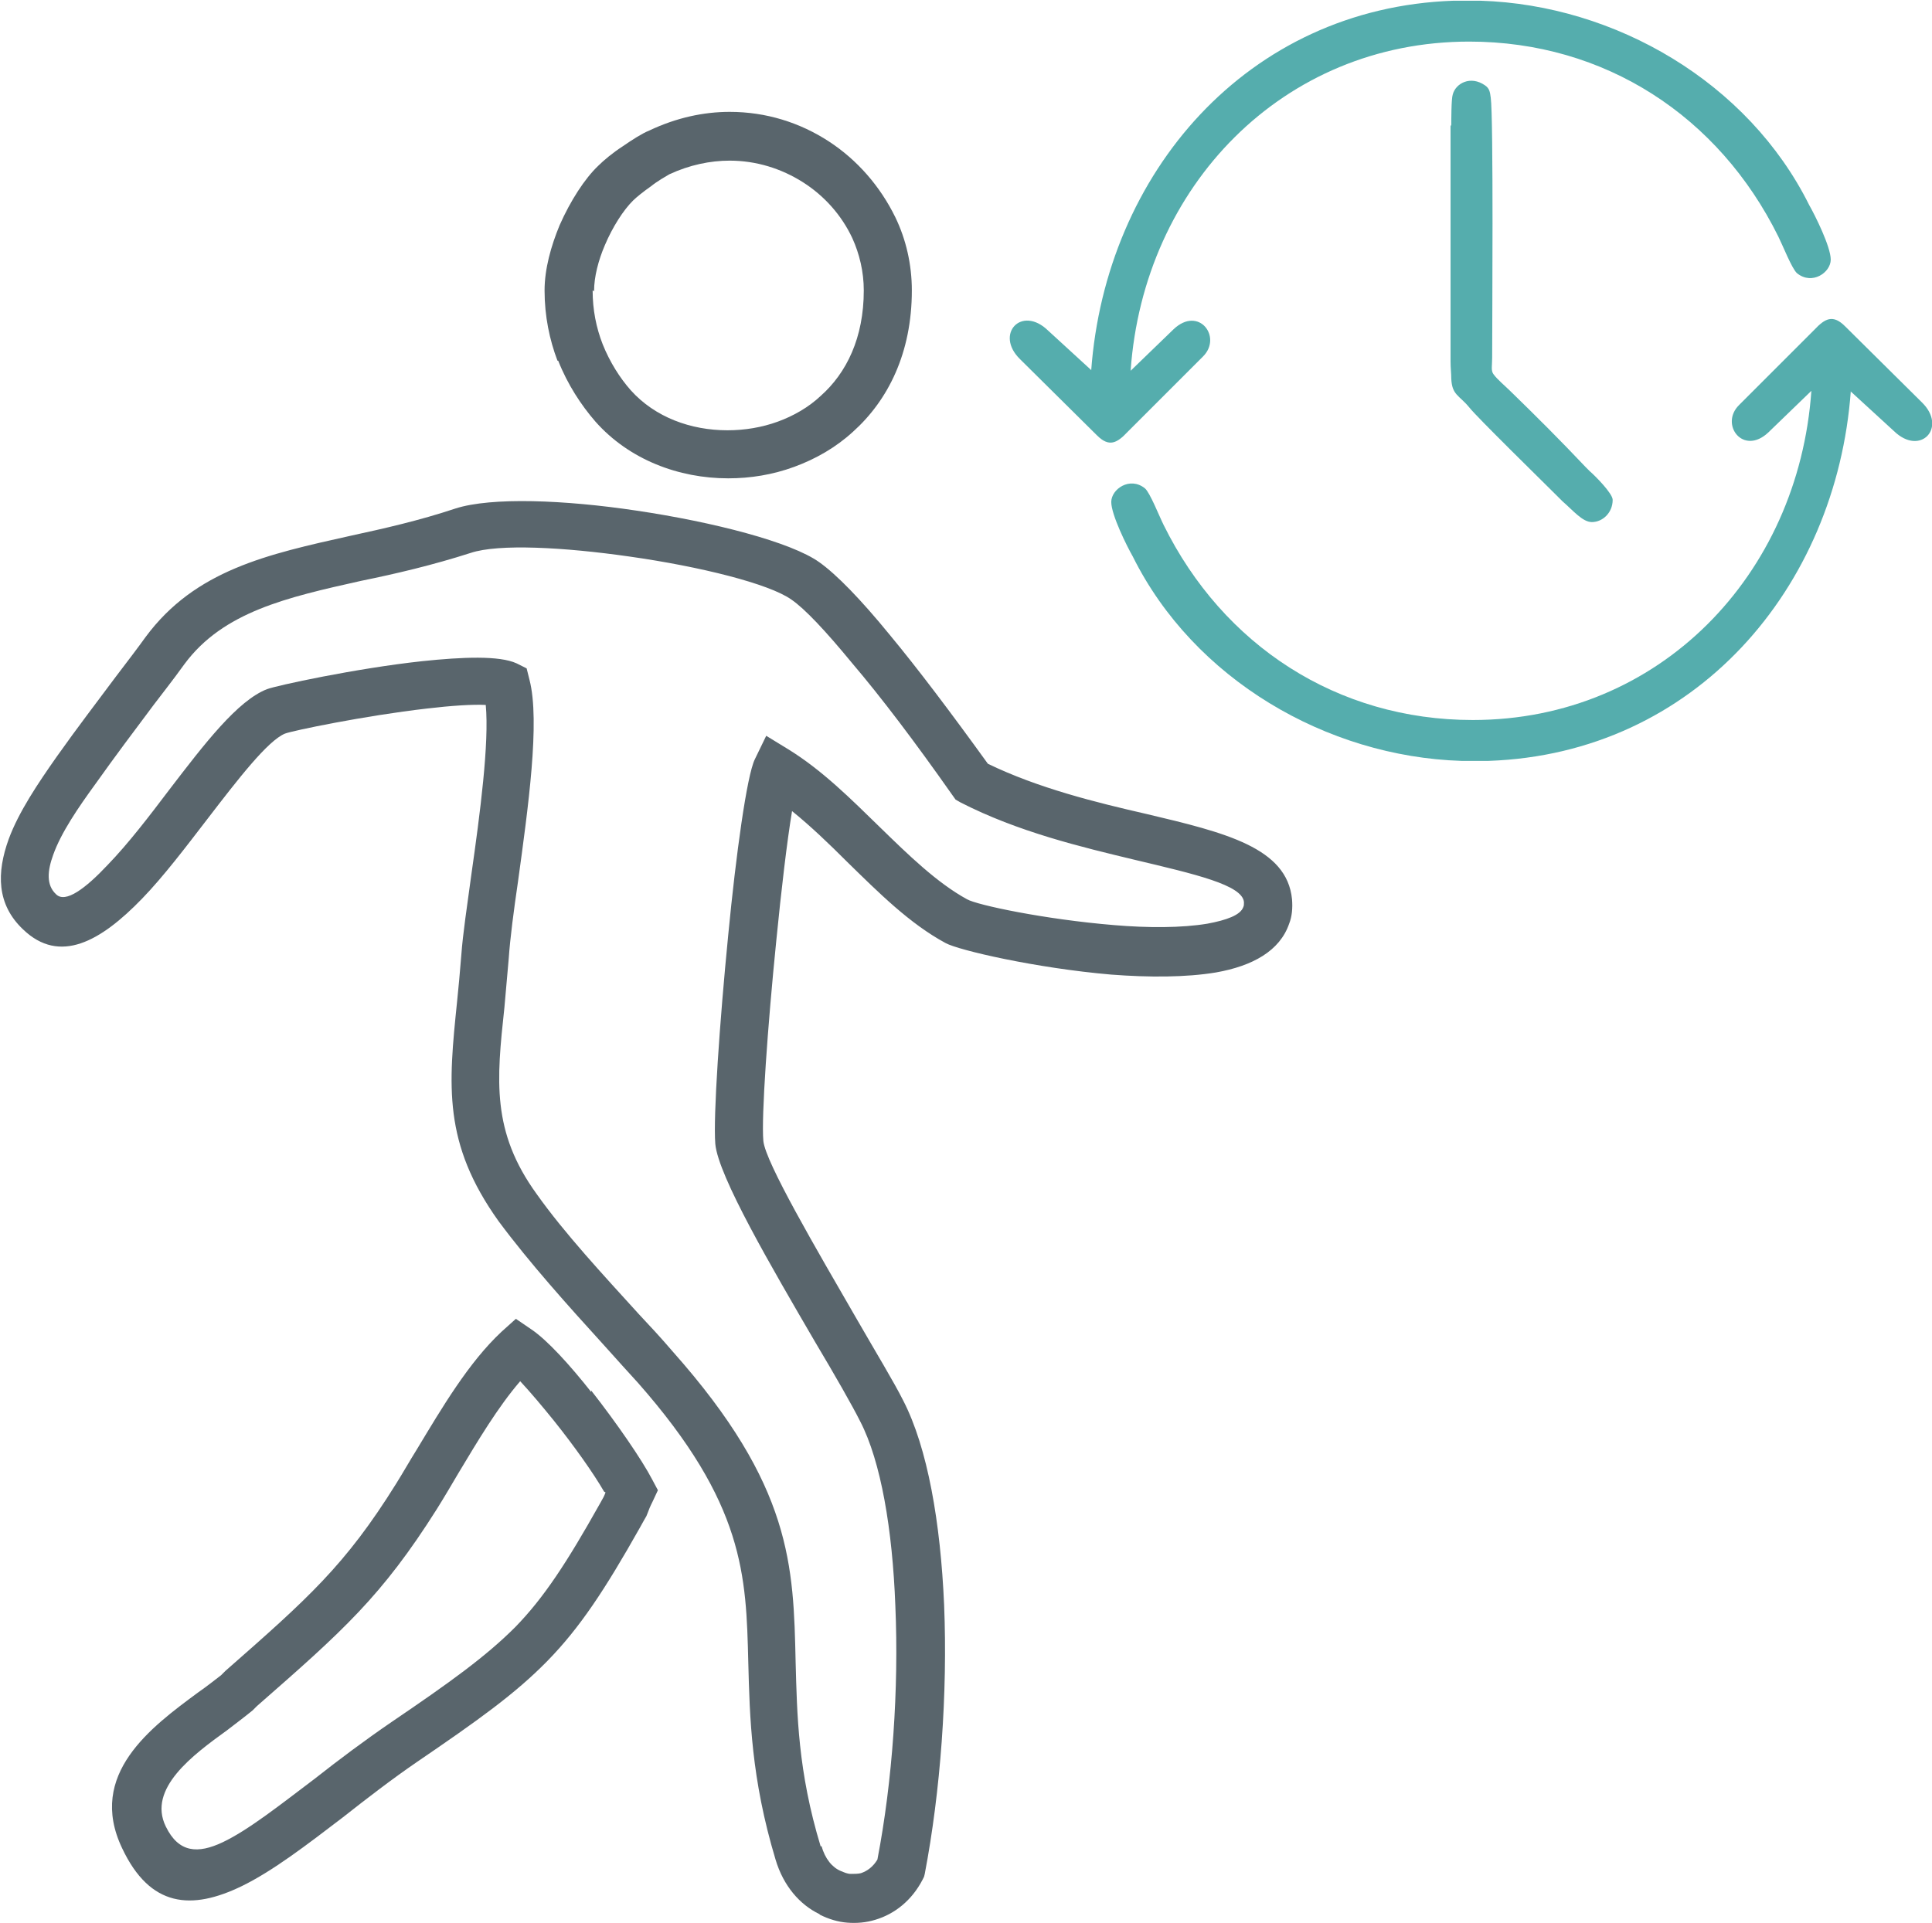
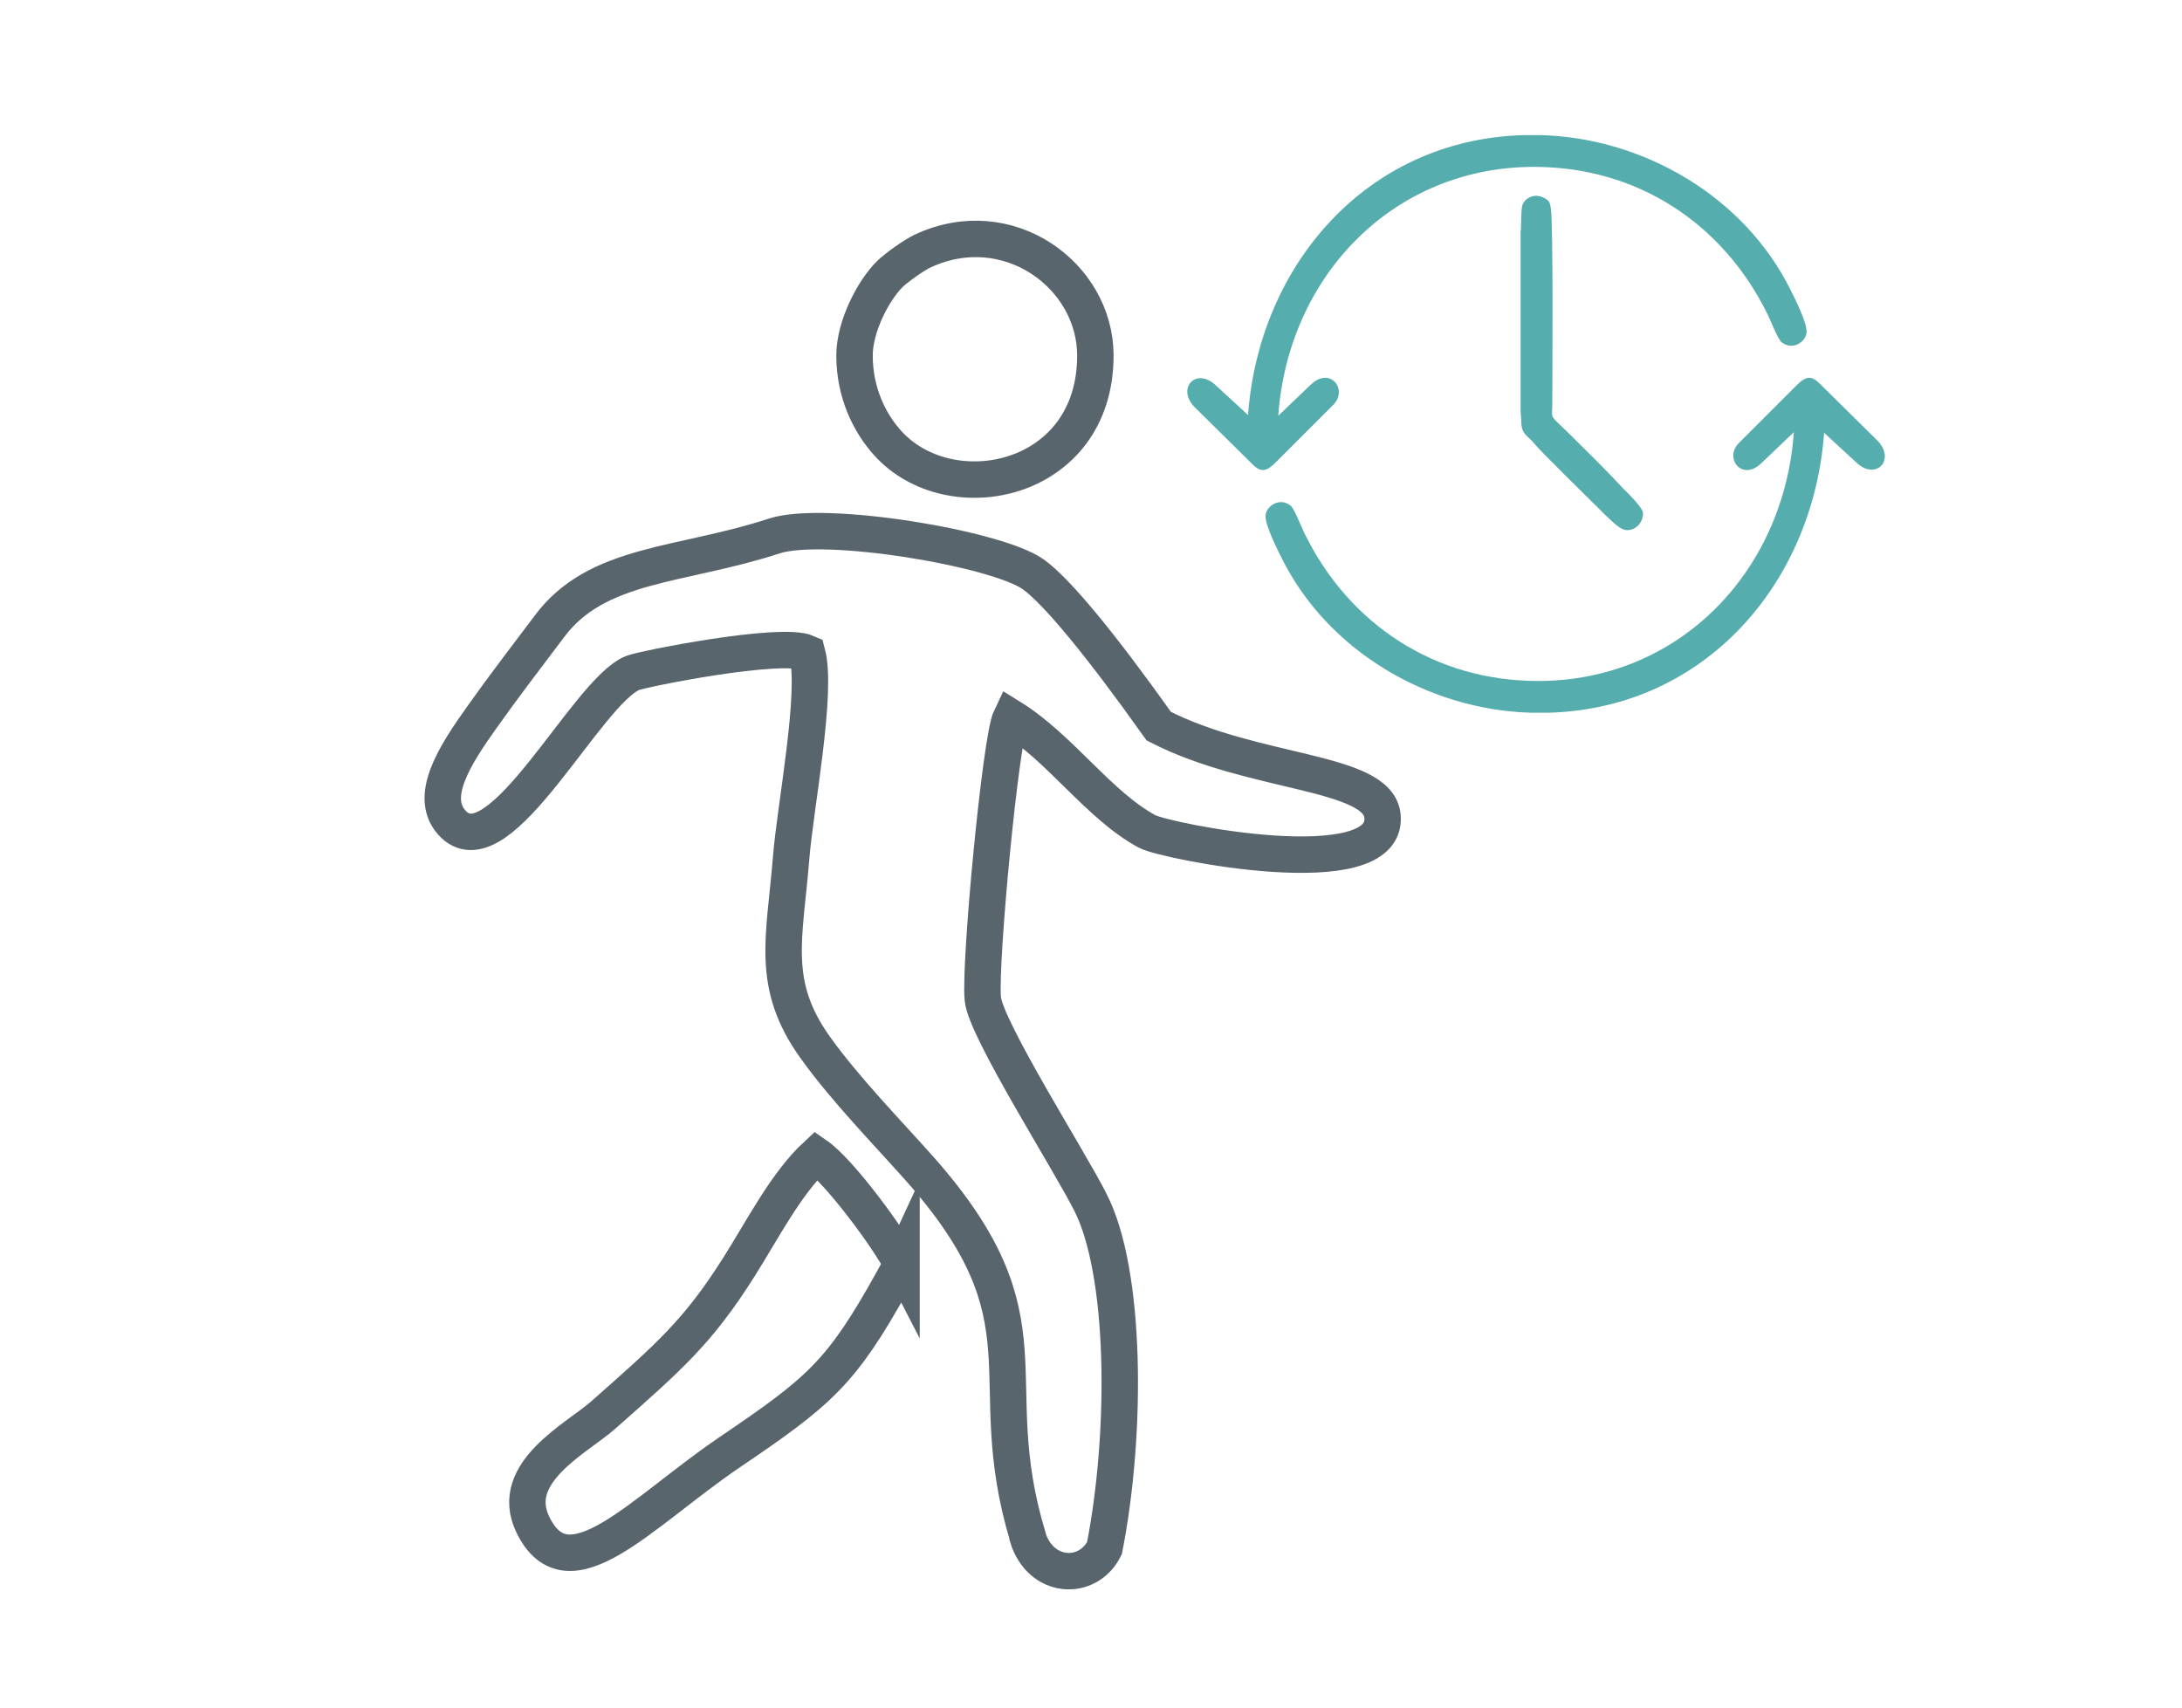
- <svg xmlns="http://www.w3.org/2000/svg" xml:space="preserve" width="40.201mm" height="40.017mm" version="1.1" style="shape-rendering:geometricPrecision; text-rendering:geometricPrecision; image-rendering:optimizeQuality; fill-rule:evenodd; clip-rule:evenodd" viewBox="0 0 26.93 26.81">
+ <svg xmlns="http://www.w3.org/2000/svg" xml:space="preserve" width="60.063mm" height="47mm" version="1.1" style="shape-rendering:geometricPrecision; text-rendering:geometricPrecision; image-rendering:optimizeQuality; fill-rule:evenodd; clip-rule:evenodd" viewBox="0 0 59.88 46.86">
  <defs>
    <style type="text/css">
   
+     .str0 {stroke:#59656C;stroke-width:1;stroke-miterlimit:22.926}
+     .fil0 {fill:none}
    .fil1 {fill:#55ADAD}
-     .fil0 {fill:#59656C;fill-rule:nonzero}
   
  </style>
  </defs>
  <g id="Слой_x0020_1">
-     <path class="fil0" d="M11.45 25.74c0.05,0.18 0.15,0.3 0.27,0.35l0 0c0.05,0.02 0.09,0.04 0.14,0.04 0.05,0 0.1,-0 0.14,-0.01 0.09,-0.03 0.17,-0.09 0.23,-0.19 0.21,-1.09 0.3,-2.38 0.25,-3.54 -0.04,-1.06 -0.2,-2.01 -0.49,-2.57l-0 -0c-0.11,-0.22 -0.35,-0.64 -0.63,-1.11 -0.6,-1.03 -1.35,-2.31 -1.39,-2.76 -0.03,-0.38 0.06,-1.69 0.18,-2.91 0.11,-1.14 0.26,-2.22 0.37,-2.45l0.16 -0.33 0.31 0.19c0.47,0.29 0.87,0.69 1.27,1.08 0.4,0.39 0.8,0.78 1.22,1.01 0.14,0.08 1.08,0.28 2.05,0.36 0.47,0.04 0.94,0.04 1.3,-0.02 0.27,-0.05 0.46,-0.12 0.5,-0.23 0.01,-0.02 0.01,-0.04 0.01,-0.07 -0.02,-0.24 -0.68,-0.39 -1.52,-0.59 -0.75,-0.18 -1.63,-0.39 -2.43,-0.8l-0.07 -0.04 -0.05 -0.07c-0.52,-0.74 -0.99,-1.36 -1.39,-1.83 -0.37,-0.45 -0.66,-0.76 -0.85,-0.89l-0 0c-0.31,-0.22 -1.27,-0.46 -2.26,-0.6 -0.91,-0.13 -1.82,-0.18 -2.21,-0.05 -0.53,0.17 -1.04,0.29 -1.53,0.39 -1.03,0.23 -1.92,0.43 -2.46,1.16 -0.18,0.25 -0.31,0.41 -0.43,0.57 -0.27,0.36 -0.54,0.72 -0.81,1.1 -0.24,0.33 -0.48,0.68 -0.59,0.99 -0.08,0.22 -0.1,0.42 0.04,0.55 0.13,0.13 0.41,-0.08 0.72,-0.41 0.29,-0.3 0.58,-0.68 0.86,-1.05l-0 -0c0.49,-0.64 0.95,-1.24 1.36,-1.4 0.13,-0.05 1.24,-0.29 2.16,-0.39 0.57,-0.06 1.08,-0.08 1.32,0.03l0.14 0.07 0.04 0.16c0.15,0.58 -0.02,1.79 -0.16,2.81 -0.06,0.41 -0.11,0.79 -0.13,1.08 -0.02,0.22 -0.04,0.45 -0.06,0.68 -0.11,1.02 -0.18,1.73 0.45,2.6 0.39,0.55 0.93,1.13 1.42,1.67 0.15,0.16 0.3,0.32 0.48,0.53 1.66,1.87 1.68,2.98 1.71,4.33 0.02,0.72 0.03,1.52 0.35,2.57l0 0zm-0.03 0.95c-0.27,-0.13 -0.5,-0.39 -0.61,-0.76 -0.34,-1.13 -0.36,-1.98 -0.38,-2.75 -0.03,-1.21 -0.05,-2.21 -1.54,-3.9 -0.12,-0.13 -0.29,-0.32 -0.47,-0.52 -0.5,-0.55 -1.04,-1.15 -1.47,-1.73 -0.78,-1.09 -0.7,-1.89 -0.58,-3.06 0.02,-0.2 0.04,-0.4 0.06,-0.66 0.02,-0.28 0.08,-0.68 0.14,-1.12 0.12,-0.84 0.25,-1.83 0.2,-2.36 -0.18,-0.01 -0.48,0.01 -0.82,0.05 -0.87,0.1 -1.88,0.31 -1.98,0.35 -0.24,0.1 -0.65,0.63 -1.08,1.19l-0 0c-0.3,0.39 -0.61,0.8 -0.91,1.11 -0.58,0.6 -1.15,0.92 -1.66,0.43 -0.37,-0.35 -0.37,-0.79 -0.2,-1.26 0.14,-0.38 0.41,-0.78 0.67,-1.15 0.29,-0.41 0.56,-0.76 0.82,-1.11 0.16,-0.21 0.32,-0.42 0.42,-0.56 0.69,-0.93 1.69,-1.15 2.86,-1.41 0.46,-0.1 0.95,-0.21 1.46,-0.38 0.5,-0.16 1.52,-0.12 2.52,0.03 1.08,0.16 2.16,0.44 2.55,0.72l-0 0c0.24,0.17 0.58,0.52 0.98,1.01 0.39,0.47 0.85,1.08 1.37,1.8 0.7,0.34 1.51,0.54 2.21,0.7 1.1,0.26 1.96,0.47 2.03,1.19l0 0c0.01,0.12 -0,0.24 -0.04,0.34 -0.13,0.38 -0.51,0.59 -1.02,0.68 -0.42,0.07 -0.94,0.07 -1.46,0.03 -1.05,-0.09 -2.13,-0.34 -2.31,-0.44 -0.5,-0.27 -0.93,-0.7 -1.37,-1.13 -0.25,-0.25 -0.51,-0.5 -0.77,-0.71 -0.07,0.42 -0.15,1.1 -0.22,1.81 -0.12,1.19 -0.21,2.46 -0.18,2.79 0.03,0.3 0.74,1.51 1.3,2.48 0.27,0.47 0.52,0.88 0.65,1.14 0.34,0.66 0.52,1.7 0.57,2.85 0.05,1.23 -0.05,2.6 -0.27,3.75l-0.01 0.04 -0.02 0.04c-0.15,0.29 -0.39,0.48 -0.66,0.56 -0.13,0.04 -0.26,0.05 -0.39,0.04 -0.13,-0.01 -0.26,-0.05 -0.38,-0.11z" />
-     <path class="fil0" d="M8.42 20.8c-0.15,-0.26 -0.42,-0.64 -0.7,-0.99 -0.17,-0.21 -0.33,-0.4 -0.47,-0.55 -0.31,0.36 -0.59,0.83 -0.86,1.28 -0.1,0.17 -0.2,0.34 -0.3,0.5 -0.77,1.22 -1.31,1.7 -2.51,2.75l-0.06 0.06 -0 -0c-0.11,0.09 -0.23,0.18 -0.36,0.28 -0.47,0.34 -1.11,0.81 -0.85,1.34 0.18,0.37 0.45,0.38 0.79,0.22 0.36,-0.17 0.8,-0.52 1.29,-0.89 0.33,-0.26 0.69,-0.53 1.07,-0.79 0.81,-0.55 1.31,-0.91 1.72,-1.32 0.4,-0.41 0.72,-0.9 1.18,-1.72l0.05 -0.09 0 0c0.01,-0.02 0.02,-0.04 0.03,-0.07zm-0.18 -1.41c0.36,0.46 0.71,0.97 0.85,1.24l0.08 0.15 -0.07 0.15c-0.04,0.08 -0.06,0.13 -0.07,0.16l-0.02 0.05 -0.04 0.07 0 0 -0.05 0.09c-0.49,0.87 -0.84,1.4 -1.29,1.86 -0.45,0.46 -0.97,0.83 -1.82,1.41 -0.35,0.24 -0.7,0.51 -1.03,0.77 -0.51,0.39 -0.98,0.75 -1.41,0.96 -0.7,0.34 -1.28,0.3 -1.67,-0.53 -0.49,-1.03 0.41,-1.69 1.06,-2.17 0.13,-0.09 0.24,-0.18 0.32,-0.24l0 -0 0.06 -0.06c1.15,-1.01 1.67,-1.47 2.38,-2.61 0.1,-0.16 0.19,-0.32 0.29,-0.48 0.35,-0.58 0.72,-1.21 1.18,-1.64l0.2 -0.18 0.22 0.15c0.22,0.15 0.53,0.49 0.83,0.87z" />
-     <path class="fil0" d="M8.26 4.05c0,0.27 0.05,0.52 0.14,0.75 0.1,0.25 0.24,0.47 0.39,0.64 0.34,0.38 0.84,0.56 1.35,0.56 0.24,0 0.48,-0.04 0.7,-0.12 0.22,-0.08 0.43,-0.2 0.6,-0.36 0.36,-0.32 0.6,-0.81 0.6,-1.47 0,-0.26 -0.06,-0.51 -0.16,-0.73 -0.15,-0.32 -0.39,-0.59 -0.69,-0.78 -0.3,-0.19 -0.65,-0.3 -1.02,-0.3 -0.27,0 -0.56,0.06 -0.84,0.19 -0.05,0.03 -0.16,0.09 -0.26,0.17 -0.1,0.07 -0.2,0.15 -0.25,0.2 -0.13,0.13 -0.28,0.36 -0.39,0.62 -0.09,0.21 -0.15,0.44 -0.15,0.64zm-0.49 0.98c-0.11,-0.29 -0.18,-0.62 -0.18,-0.98 0,-0.3 0.09,-0.62 0.21,-0.91 0.15,-0.34 0.35,-0.65 0.54,-0.83 0.07,-0.07 0.2,-0.18 0.34,-0.27 0.13,-0.09 0.27,-0.18 0.37,-0.22 0.38,-0.18 0.76,-0.26 1.12,-0.26 0.51,0 0.98,0.15 1.38,0.41 0.4,0.26 0.72,0.63 0.93,1.06 0.15,0.31 0.23,0.66 0.23,1.02 0,0.87 -0.33,1.53 -0.82,1.97 -0.24,0.22 -0.52,0.38 -0.82,0.49 -0.3,0.11 -0.61,0.16 -0.92,0.16 -0.69,0 -1.38,-0.26 -1.85,-0.79 -0.2,-0.23 -0.39,-0.52 -0.52,-0.85z" />
-     <path class="fil1" d="M15.21 5.16l-0.6 -0.55c-0.37,-0.36 -0.75,0.05 -0.39,0.4l1.07 1.06c0.17,0.17 0.28,0.11 0.43,-0.05l1.05 -1.05c0.27,-0.27 -0.06,-0.71 -0.41,-0.38l-0.6 0.58c0.18,-2.57 2.12,-4.59 4.72,-4.59 1.89,0 3.48,1.04 4.31,2.72 0.06,0.12 0.19,0.45 0.26,0.51 0.21,0.17 0.47,-0.01 0.47,-0.19 0,-0.18 -0.22,-0.62 -0.3,-0.76 -0.85,-1.71 -2.7,-2.79 -4.58,-2.85l-0.38 0c-2.88,0.1 -4.85,2.41 -5.05,5.16z" />
-     <path class="fil1" d="M25.8 5.46l0.6 0.55c0.37,0.36 0.75,-0.05 0.39,-0.4l-1.07 -1.06c-0.17,-0.17 -0.28,-0.11 -0.43,0.05l-1.05 1.05c-0.27,0.27 0.06,0.71 0.41,0.38l0.6 -0.58c-0.18,2.57 -2.12,4.59 -4.72,4.59 -1.89,0 -3.48,-1.04 -4.31,-2.72 -0.06,-0.12 -0.19,-0.45 -0.26,-0.51 -0.21,-0.17 -0.47,0.01 -0.47,0.19 0,0.18 0.22,0.62 0.3,0.76 0.85,1.71 2.7,2.79 4.58,2.85l0.38 0c2.88,-0.1 4.85,-2.41 5.05,-5.16z" />
-     <path class="fil1" d="M20.22 1.74l0 3.3c0,0.1 0.01,0.16 0.01,0.24 0.01,0.23 0.11,0.23 0.25,0.4 0.1,0.13 1.01,1.02 1.23,1.24 0.02,0.02 0.04,0.04 0.07,0.07 0.15,0.13 0.28,0.29 0.41,0.29 0.15,0 0.29,-0.13 0.29,-0.31 0,-0.09 -0.25,-0.34 -0.32,-0.4 -0.02,-0.02 -0.04,-0.04 -0.06,-0.06 -0.34,-0.36 -0.68,-0.7 -1.04,-1.05 -0.07,-0.07 -0.19,-0.17 -0.24,-0.24 -0.04,-0.05 -0.02,-0.12 -0.02,-0.23 0,-0.43 0.02,-3.36 -0.02,-3.63 -0.01,-0.08 -0.02,-0.13 -0.08,-0.17 -0.2,-0.14 -0.41,-0.03 -0.45,0.13 -0.02,0.06 -0.02,0.36 -0.02,0.44z" />
+     <g id="_1629898736">
+       <g>
+         <path class="fil0 str0" d="M28.2 42.18c0.35,1.16 1.65,1.23 2.11,0.31 0.63,-3.22 0.59,-7.6 -0.39,-9.5 -0.56,-1.12 -2.88,-4.76 -2.95,-5.58 -0.09,-1.01 0.49,-7.14 0.77,-7.72 1.37,0.85 2.41,2.41 3.74,3.13 0.5,0.27 6.64,1.5 6.46,-0.42 -0.11,-1.26 -3.54,-1.13 -6.14,-2.47 -1.57,-2.21 -2.8,-3.71 -3.45,-4.17 -1,-0.71 -5.72,-1.5 -7.1,-1.05 -2.57,0.84 -4.87,0.72 -6.18,2.49 -0.63,0.84 -1.22,1.6 -1.85,2.49 -0.74,1.04 -1.51,2.22 -0.77,2.94 1.29,1.24 3.65,-3.65 4.91,-4.16 0.27,-0.11 4.07,-0.87 4.79,-0.55 0.29,1.09 -0.33,4.23 -0.44,5.63 -0.18,2.22 -0.58,3.47 0.67,5.21 0.81,1.13 1.97,2.32 2.86,3.32 3.71,4.19 1.64,5.68 2.96,10.08z" />
+         <path class="fil0 str0" d="M24.74 34.67c-0.35,-0.68 -1.69,-2.51 -2.34,-2.96 -0.83,0.77 -1.48,2.05 -2.12,3.06 -1.13,1.79 -1.92,2.47 -3.73,4.07 -0.71,0.63 -2.62,1.57 -1.93,3 0.97,2.01 2.97,-0.33 5.4,-1.98 2.48,-1.68 3.07,-2.18 4.47,-4.7 0.18,-0.33 0.06,-0.09 0.25,-0.5z" />
+         <path class="fil0 str0" d="M23.45 9.76c0,1.01 0.41,1.85 0.91,2.4 1.71,1.9 5.7,1.1 5.7,-2.4 0,-2.21 -2.41,-3.96 -4.74,-2.87 -0.22,0.1 -0.73,0.46 -0.91,0.64 -0.43,0.43 -0.96,1.41 -0.96,2.23z" />
+       </g>
+       <g>
+         <path class="fil1" d="M34.27 11.41l-0.89 -0.82c-0.55,-0.54 -1.11,0.07 -0.59,0.59l1.59 1.57c0.25,0.25 0.41,0.16 0.64,-0.07l1.57 -1.57c0.41,-0.41 -0.08,-1.06 -0.61,-0.56l-0.9 0.86c0.27,-3.83 3.15,-6.83 7.02,-6.83 2.82,0 5.18,1.54 6.41,4.05 0.09,0.18 0.28,0.68 0.38,0.76 0.31,0.25 0.69,-0.02 0.69,-0.29 0,-0.27 -0.33,-0.92 -0.44,-1.14 -1.26,-2.55 -4.01,-4.16 -6.81,-4.25l-0.56 0c-4.28,0.14 -7.22,3.58 -7.52,7.68z" />
+         <path class="fil1" d="M50.04 11.86l0.89 0.82c0.55,0.54 1.11,-0.07 0.59,-0.59l-1.59 -1.57c-0.25,-0.25 -0.41,-0.16 -0.64,0.07l-1.57 1.57c-0.41,0.41 0.08,1.06 0.61,0.56l0.9 -0.86c-0.27,3.83 -3.15,6.83 -7.02,6.83 -2.82,0 -5.18,-1.54 -6.41,-4.05 -0.09,-0.18 -0.28,-0.68 -0.38,-0.76 -0.31,-0.25 -0.69,0.02 -0.69,0.29 0,0.27 0.33,0.92 0.44,1.14 1.26,2.55 4.01,4.16 6.81,4.25l0.56 0c4.28,-0.14 7.22,-3.58 7.52,-7.68z" />
+         <path class="fil1" d="M41.73 6.32l0 4.92c0,0.14 0.02,0.23 0.02,0.35 0.01,0.35 0.17,0.35 0.37,0.6 0.15,0.19 1.51,1.52 1.83,1.84 0.04,0.04 0.06,0.06 0.1,0.1 0.22,0.2 0.41,0.42 0.61,0.42 0.23,0 0.43,-0.2 0.43,-0.47 0,-0.13 -0.37,-0.5 -0.47,-0.6 -0.03,-0.03 -0.06,-0.05 -0.09,-0.09 -0.5,-0.54 -1.02,-1.04 -1.54,-1.56 -0.1,-0.1 -0.28,-0.25 -0.36,-0.36 -0.06,-0.07 -0.03,-0.18 -0.03,-0.34 0,-0.64 0.03,-5 -0.04,-5.41 -0.02,-0.13 -0.03,-0.19 -0.12,-0.25 -0.3,-0.21 -0.61,-0.04 -0.67,0.19 -0.02,0.08 -0.03,0.53 -0.03,0.65z" />
+       </g>
+     </g>
+     <rect class="fil0" width="59.88" height="46.86" />
  </g>
</svg>
